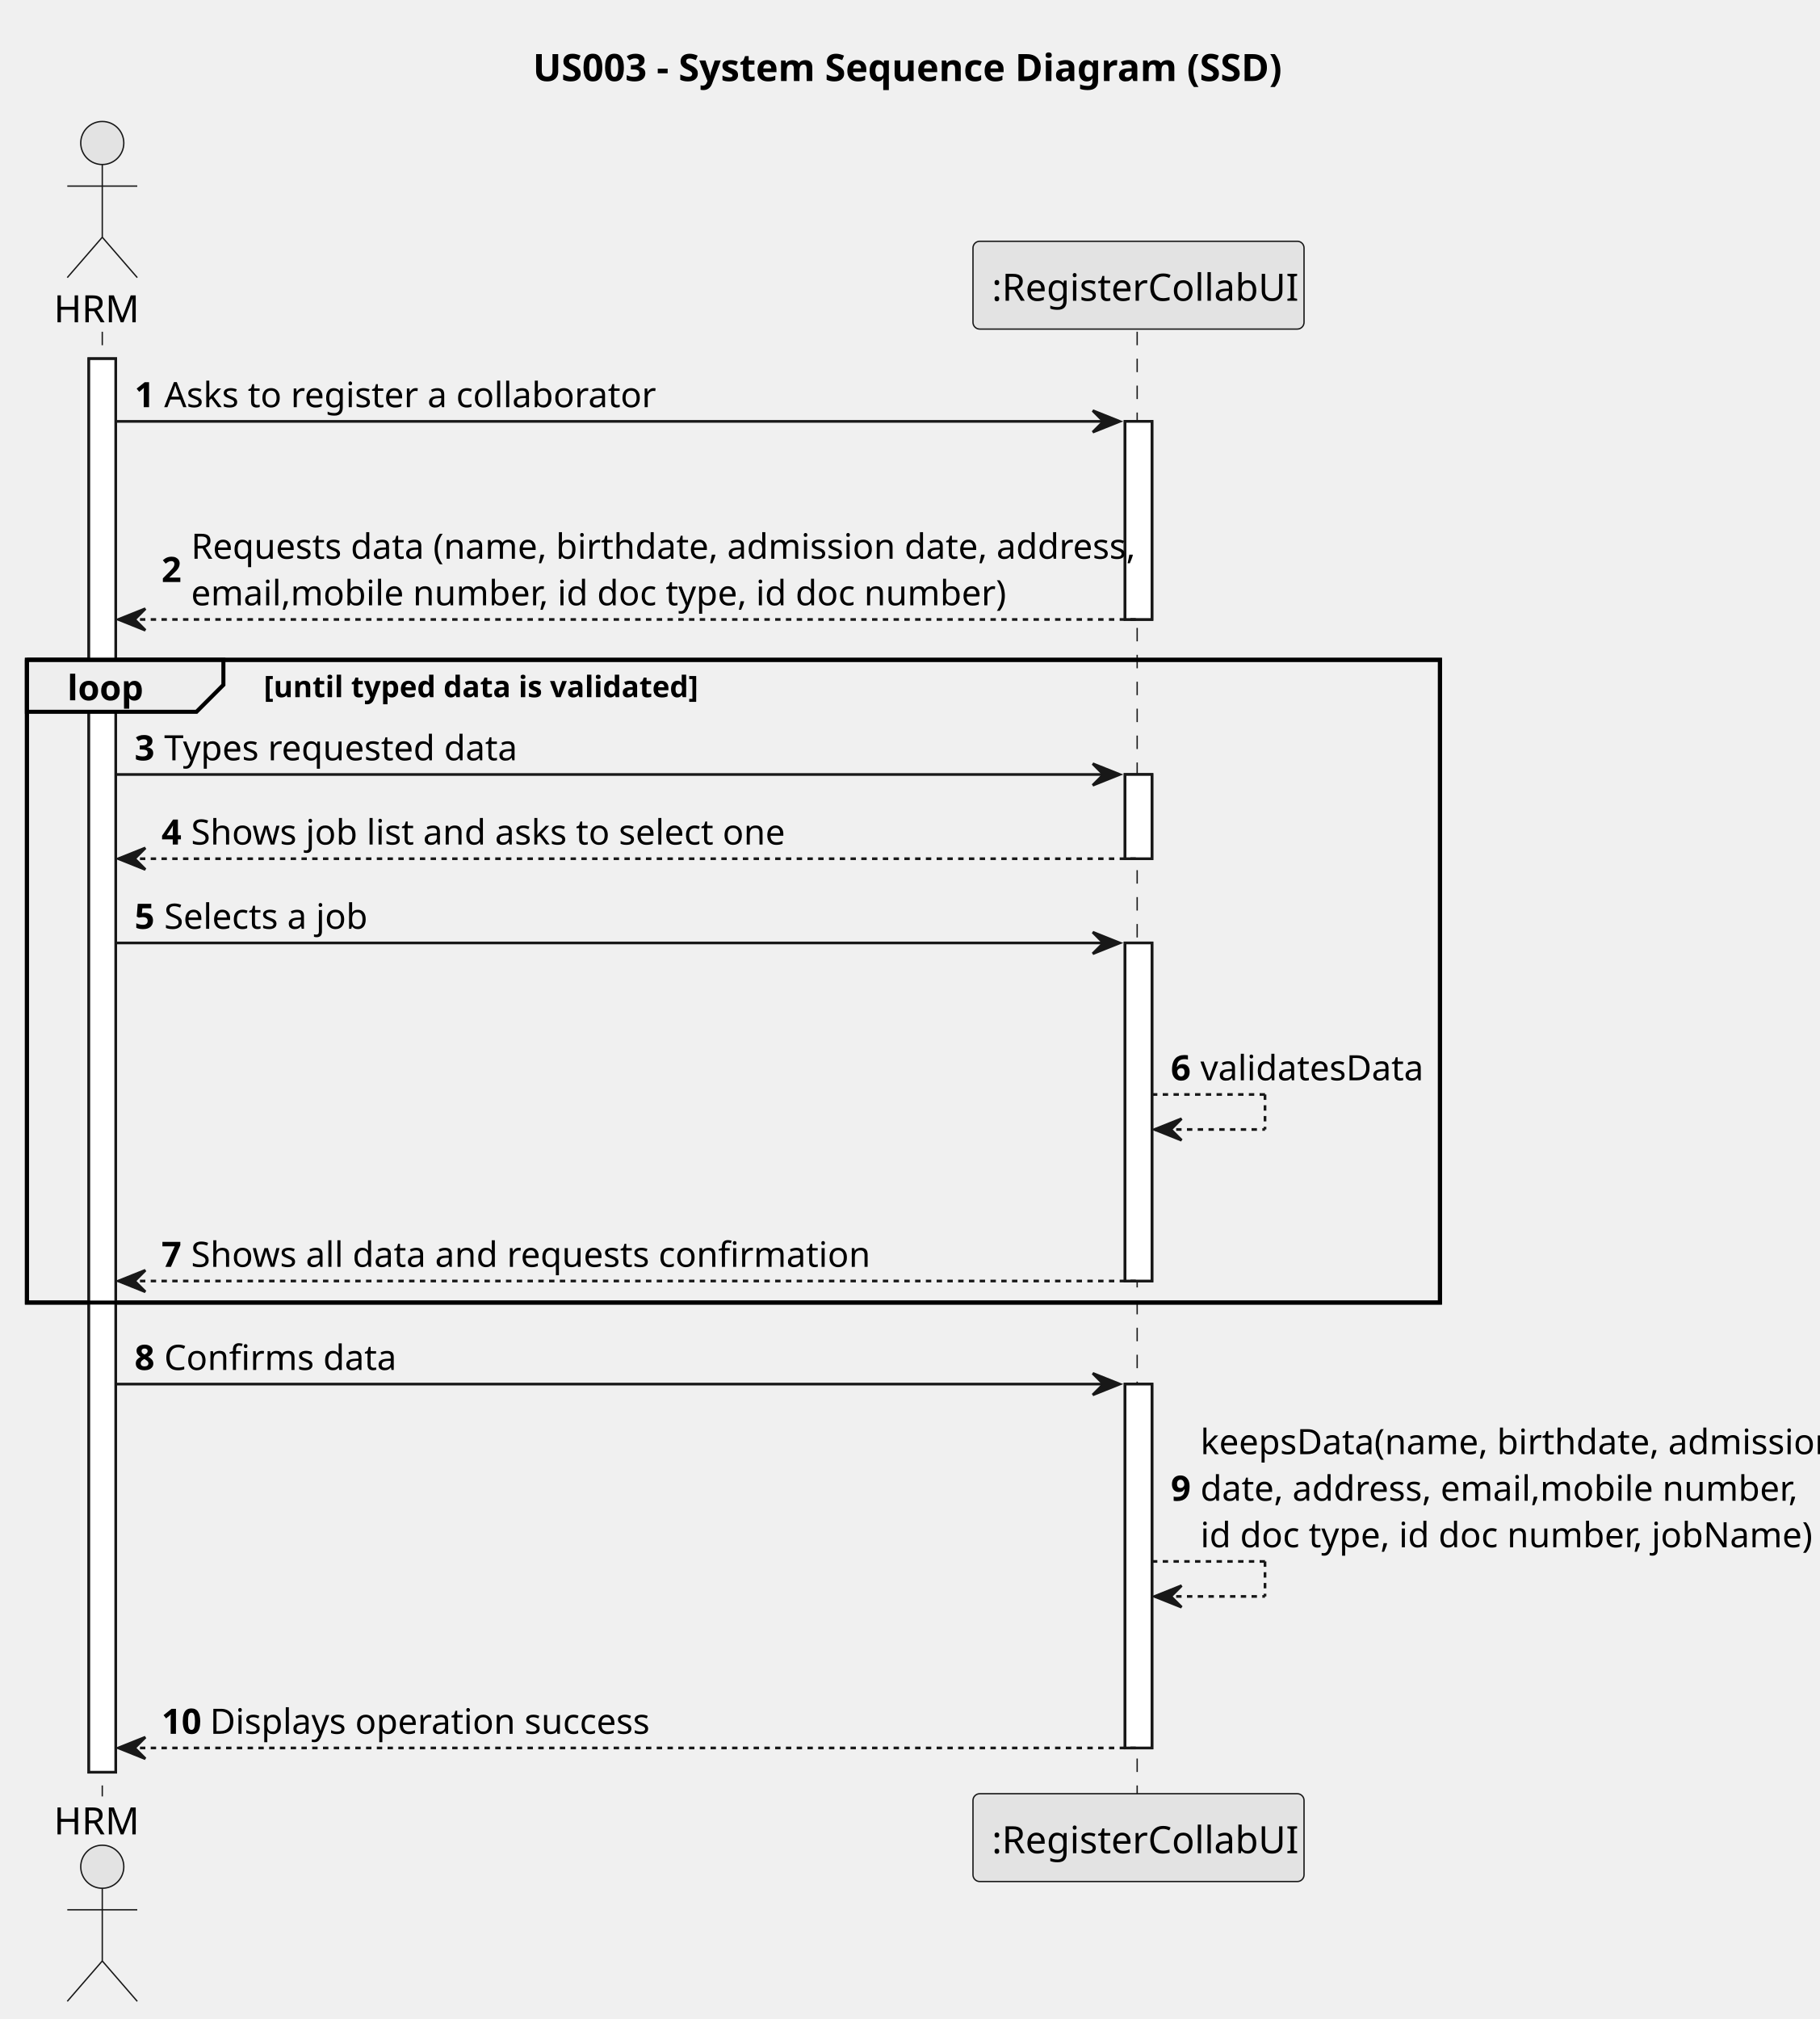
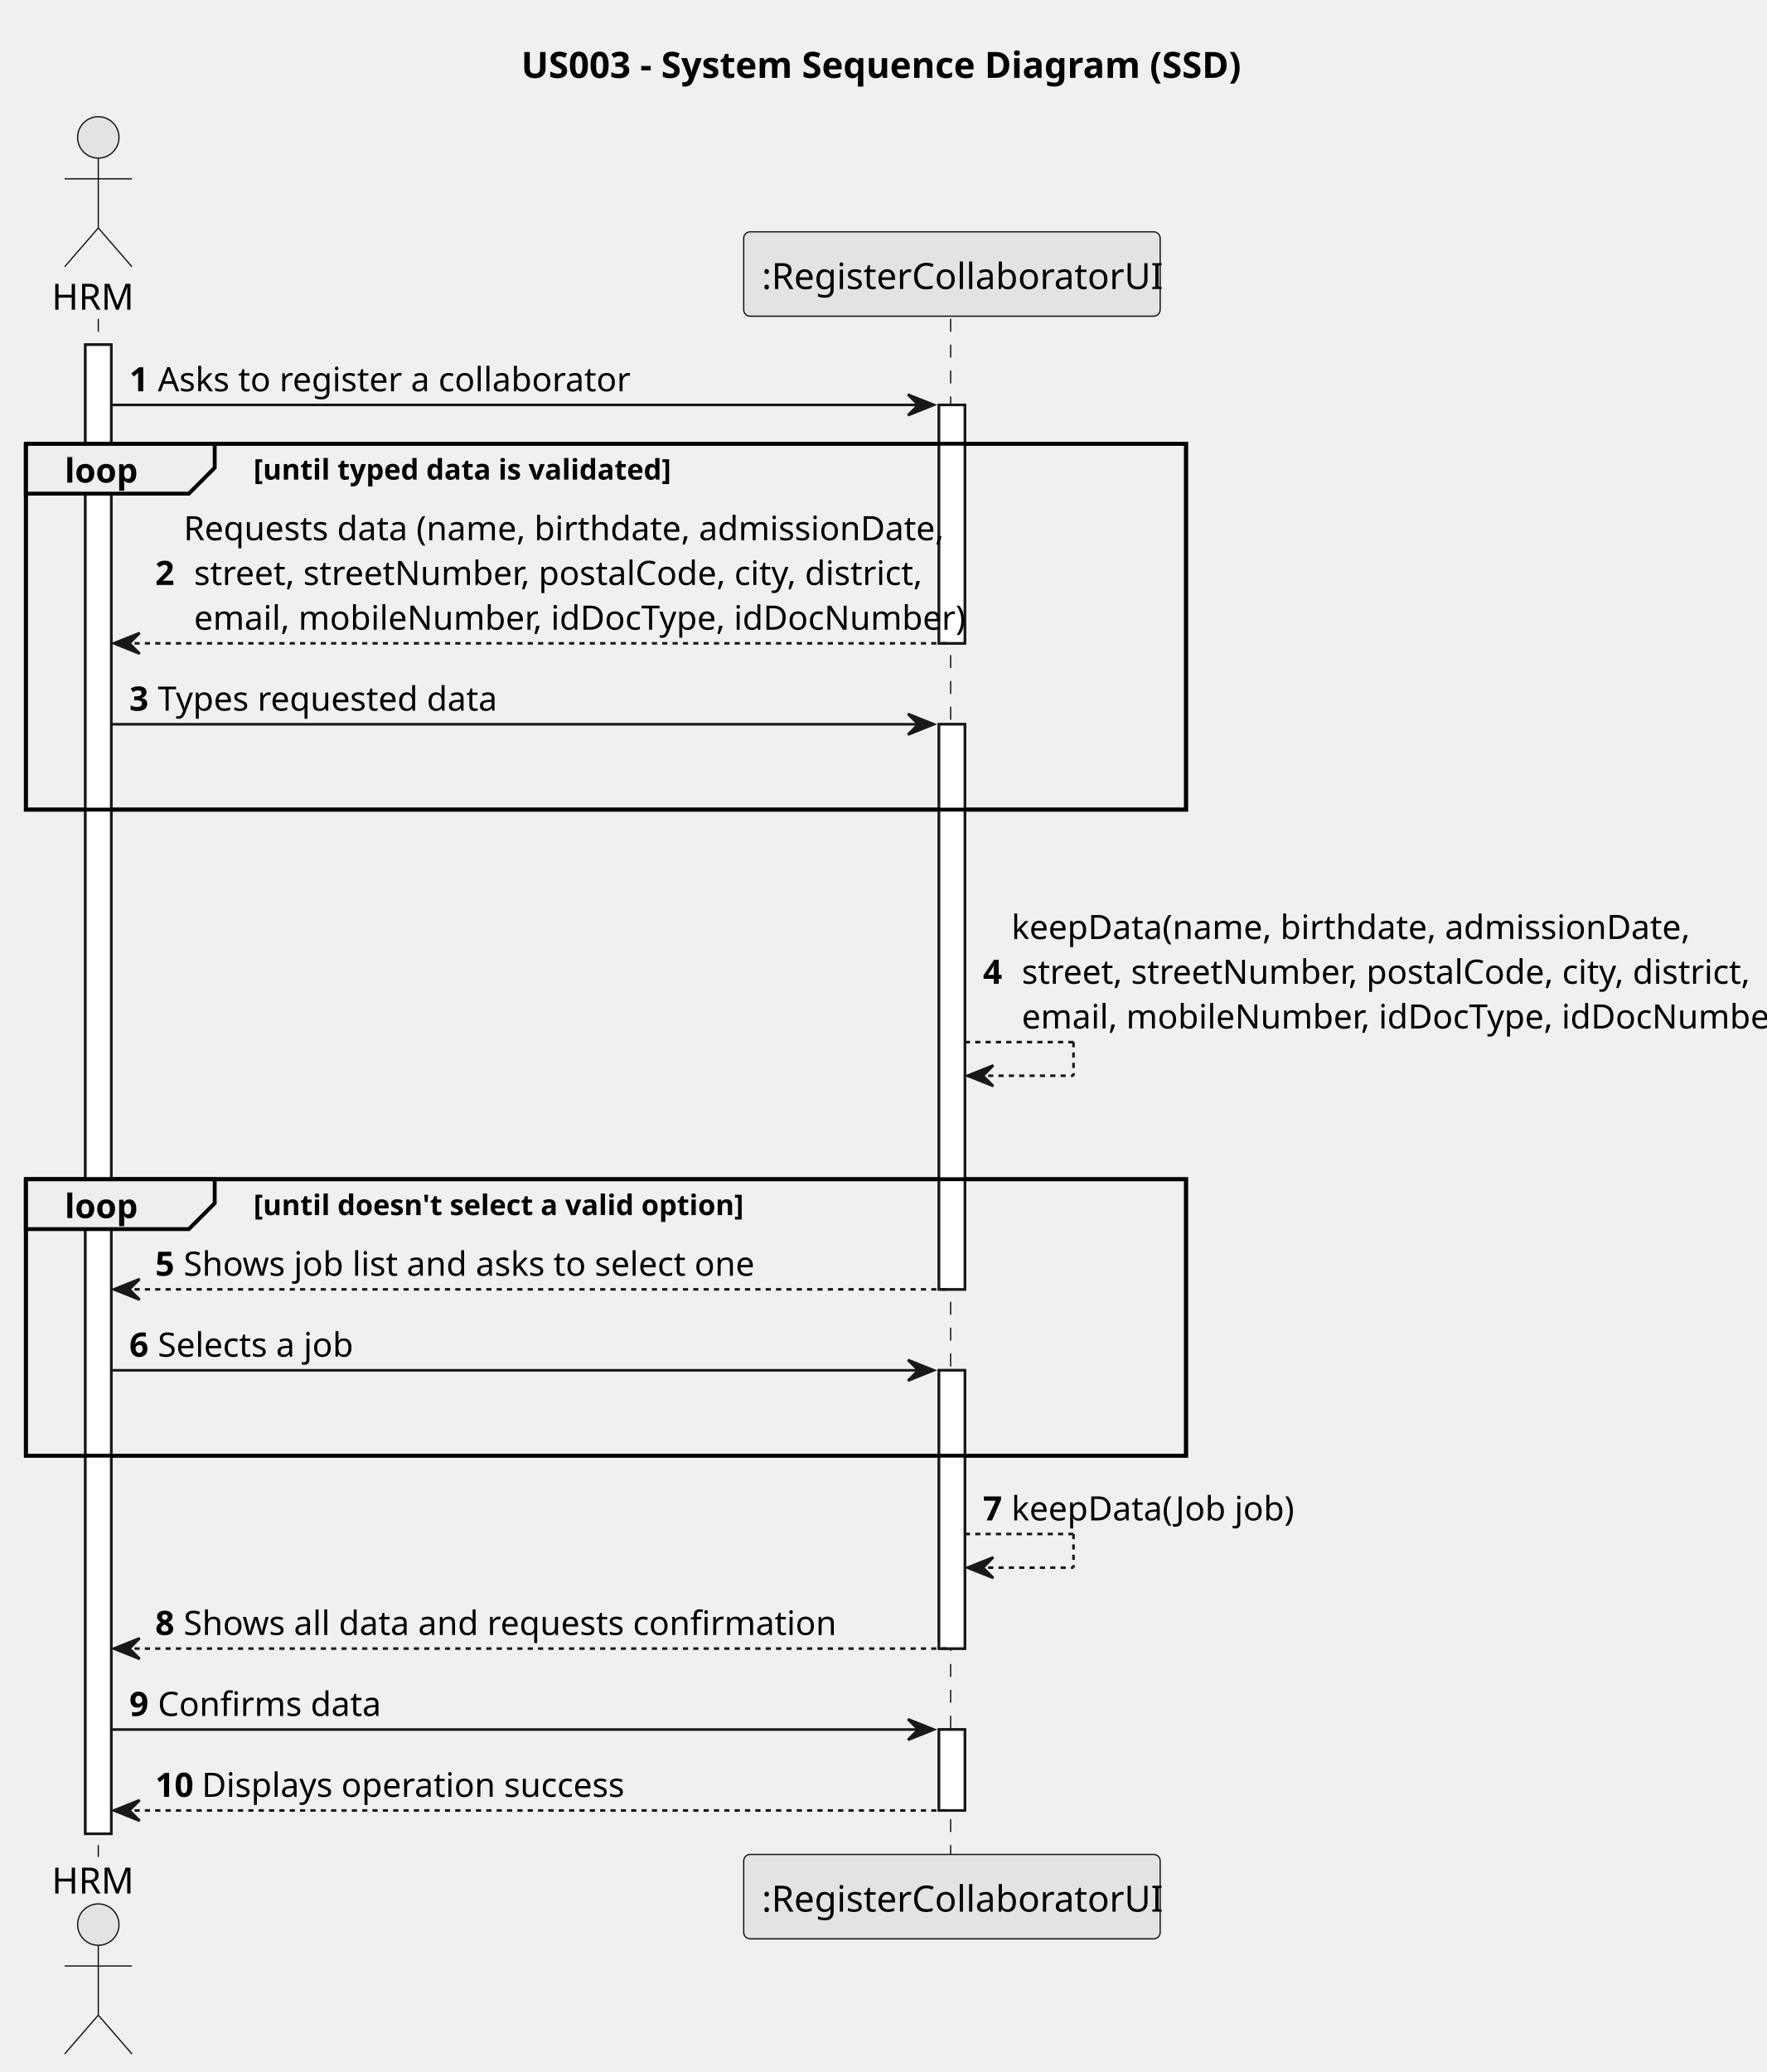
- <svg xmlns="http://www.w3.org/2000/svg" contentStyleType="text/css" height="750px" preserveAspectRatio="none" style="width:676px;height:750px;background:#FFFFFF;" version="1.1" viewBox="0 0 676 750" width="676px" zoomAndPan="magnify">
+ <svg xmlns="http://www.w3.org/2000/svg" contentStyleType="text/css" height="801px" preserveAspectRatio="none" style="width:683px;height:801px;background:#FFFFFF;" version="1.1" viewBox="0 0 683 801" width="683px" zoomAndPan="magnify">
  <defs />
  <g>
-     <text fill="#000000" font-family="sans-serif" font-size="14" font-weight="bold" lengthAdjust="spacing" textLength="284" x="198" y="30.107">US003 - System Sequence Diagram (SSD)</text>
-     <rect fill="#FFFFFF" height="525.074" style="stroke:#181818;stroke-width:1.0;" width="10" x="33" y="133.242" />
-     <rect fill="#FFFFFF" height="73.582" style="stroke:#181818;stroke-width:1.0;" width="10" x="418" y="156.533" />
-     <rect fill="#FFFFFF" height="31.291" style="stroke:#181818;stroke-width:1.0;" width="10" x="418" y="287.697" />
-     <rect fill="#FFFFFF" height="125.582" style="stroke:#181818;stroke-width:1.0;" width="10" x="418" y="350.279" />
-     <rect fill="#FFFFFF" height="135.164" style="stroke:#181818;stroke-width:1.0;" width="10" x="418" y="514.152" />
-     <rect fill="none" height="238.746" style="stroke:#000000;stroke-width:1.5;" width="525" x="10" y="245.115" />
-     <line style="stroke:#181818;stroke-width:0.5;stroke-dasharray:5.0,5.0;" x1="38" x2="38" y1="123.242" y2="667.316" />
-     <line style="stroke:#181818;stroke-width:0.5;stroke-dasharray:5.0,5.0;" x1="422.5" x2="422.5" y1="123.242" y2="667.316" />
+     <text fill="#000000" font-family="sans-serif" font-size="14" font-weight="bold" lengthAdjust="spacing" textLength="284" x="201.5" y="30.107">US003 - System Sequence Diagram (SSD)</text>
+     <rect fill="#FFFFFF" height="575.656" style="stroke:#181818;stroke-width:1.0;" width="10" x="33" y="133.242" />
+     <rect fill="#FFFFFF" height="92.164" style="stroke:#181818;stroke-width:1.0;" width="10" x="363" y="156.533" />
+     <rect fill="#FFFFFF" height="218.455" style="stroke:#181818;stroke-width:1.0;" width="10" x="363" y="279.988" />
+     <rect fill="#FFFFFF" height="107.582" style="stroke:#181818;stroke-width:1.0;" width="10" x="363" y="529.734" />
+     <rect fill="#FFFFFF" height="31.291" style="stroke:#181818;stroke-width:1.0;" width="10" x="363" y="668.607" />
+     <rect fill="none" height="141.455" style="stroke:#000000;stroke-width:1.5;" width="448.5" x="10" y="171.533" />
+     <rect fill="none" height="106.873" style="stroke:#000000;stroke-width:1.5;" width="448.5" x="10" y="455.861" />
+     <line style="stroke:#181818;stroke-width:0.5;stroke-dasharray:5.0,5.0;" x1="38" x2="38" y1="123.242" y2="717.898" />
+     <line style="stroke:#181818;stroke-width:0.5;stroke-dasharray:5.0,5.0;" x1="367.5" x2="367.5" y1="123.242" y2="717.898" />
    <text fill="#000000" font-family="sans-serif" font-size="14" lengthAdjust="spacing" textLength="30" x="20" y="119.728">HRM</text>
    <ellipse cx="38" cy="53.121" fill="#E3E3E3" rx="8" ry="8" style="stroke:#181818;stroke-width:0.5;" />
    <path d="M38,61.121 L38,88.121 M25,69.121 L51,69.121 M38,88.121 L25,103.121 M38,88.121 L51,103.121 " fill="none" style="stroke:#181818;stroke-width:0.5;" />
-     <text fill="#000000" font-family="sans-serif" font-size="14" lengthAdjust="spacing" textLength="30" x="20" y="681.424">HRM</text>
-     <ellipse cx="38" cy="693.438" fill="#E3E3E3" rx="8" ry="8" style="stroke:#181818;stroke-width:0.5;" />
-     <path d="M38,701.438 L38,728.438 M25,709.438 L51,709.438 M38,728.438 L25,743.438 M38,728.438 L51,743.438 " fill="none" style="stroke:#181818;stroke-width:0.5;" />
-     <rect fill="#E3E3E3" height="32.621" rx="2.5" ry="2.5" style="stroke:#181818;stroke-width:0.5;" width="123" x="361.5" y="89.621" />
-     <text fill="#000000" font-family="sans-serif" font-size="14" lengthAdjust="spacing" textLength="109" x="368.5" y="111.728">:RegisterCollabUI</text>
-     <rect fill="#E3E3E3" height="32.621" rx="2.5" ry="2.5" style="stroke:#181818;stroke-width:0.5;" width="123" x="361.5" y="666.316" />
-     <text fill="#000000" font-family="sans-serif" font-size="14" lengthAdjust="spacing" textLength="109" x="368.5" y="688.424">:RegisterCollabUI</text>
-     <rect fill="#FFFFFF" height="525.074" style="stroke:#181818;stroke-width:1.0;" width="10" x="33" y="133.242" />
-     <rect fill="#FFFFFF" height="73.582" style="stroke:#181818;stroke-width:1.0;" width="10" x="418" y="156.533" />
-     <rect fill="#FFFFFF" height="31.291" style="stroke:#181818;stroke-width:1.0;" width="10" x="418" y="287.697" />
-     <rect fill="#FFFFFF" height="125.582" style="stroke:#181818;stroke-width:1.0;" width="10" x="418" y="350.279" />
-     <rect fill="#FFFFFF" height="135.164" style="stroke:#181818;stroke-width:1.0;" width="10" x="418" y="514.152" />
-     <polygon fill="#181818" points="406,152.533,416,156.533,406,160.533,410,156.533" style="stroke:#181818;stroke-width:1.0;" />
-     <line style="stroke:#181818;stroke-width:1.0;" x1="43" x2="412" y1="156.533" y2="156.533" />
+     <text fill="#000000" font-family="sans-serif" font-size="14" lengthAdjust="spacing" textLength="30" x="20" y="732.006">HRM</text>
+     <ellipse cx="38" cy="744.019" fill="#E3E3E3" rx="8" ry="8" style="stroke:#181818;stroke-width:0.5;" />
+     <path d="M38,752.019 L38,779.019 M25,760.019 L51,760.019 M38,779.019 L25,794.019 M38,779.019 L51,794.019 " fill="none" style="stroke:#181818;stroke-width:0.5;" />
+     <rect fill="#E3E3E3" height="32.621" rx="2.5" ry="2.5" style="stroke:#181818;stroke-width:0.5;" width="161" x="287.5" y="89.621" />
+     <text fill="#000000" font-family="sans-serif" font-size="14" lengthAdjust="spacing" textLength="147" x="294.5" y="111.728">:RegisterCollaboratorUI</text>
+     <rect fill="#E3E3E3" height="32.621" rx="2.5" ry="2.5" style="stroke:#181818;stroke-width:0.5;" width="161" x="287.5" y="716.898" />
+     <text fill="#000000" font-family="sans-serif" font-size="14" lengthAdjust="spacing" textLength="147" x="294.5" y="739.006">:RegisterCollaboratorUI</text>
+     <rect fill="#FFFFFF" height="575.656" style="stroke:#181818;stroke-width:1.0;" width="10" x="33" y="133.242" />
+     <rect fill="#FFFFFF" height="92.164" style="stroke:#181818;stroke-width:1.0;" width="10" x="363" y="156.533" />
+     <rect fill="#FFFFFF" height="218.455" style="stroke:#181818;stroke-width:1.0;" width="10" x="363" y="279.988" />
+     <rect fill="#FFFFFF" height="107.582" style="stroke:#181818;stroke-width:1.0;" width="10" x="363" y="529.734" />
+     <rect fill="#FFFFFF" height="31.291" style="stroke:#181818;stroke-width:1.0;" width="10" x="363" y="668.607" />
+     <polygon fill="#181818" points="351,152.533,361,156.533,351,160.533,355,156.533" style="stroke:#181818;stroke-width:1.0;" />
+     <line style="stroke:#181818;stroke-width:1.0;" x1="43" x2="357" y1="156.533" y2="156.533" />
    <text fill="#000000" font-family="sans-serif" font-size="13" font-weight="bold" lengthAdjust="spacing" textLength="7" x="50" y="151.27">1</text>
    <text fill="#000000" font-family="sans-serif" font-size="13" lengthAdjust="spacing" textLength="174" x="61" y="151.27">Asks to register a collaborator</text>
-     <polygon fill="#181818" points="54,226.115,44,230.115,54,234.115,50,230.115" style="stroke:#181818;stroke-width:1.0;" />
-     <line style="stroke:#181818;stroke-width:1.0;stroke-dasharray:2.0,2.0;" x1="48" x2="422" y1="230.115" y2="230.115" />
-     <text fill="#000000" font-family="sans-serif" font-size="13" font-weight="bold" lengthAdjust="spacing" textLength="7" x="60" y="216.207">2</text>
-     <text fill="#000000" font-family="sans-serif" font-size="13" lengthAdjust="spacing" textLength="336" x="71" y="207.561">Requests data (name, birthdate, admission date, address,</text>
-     <text fill="#000000" font-family="sans-serif" font-size="13" lengthAdjust="spacing" textLength="286" x="71" y="224.852">email,mobile number, id doc type, id doc number)</text>
-     <path d="M10,245.115 L83,245.115 L83,254.406 L73,264.406 L10,264.406 L10,245.115 " fill="#EEEEEE" style="stroke:#000000;stroke-width:1.5;" />
-     <rect fill="none" height="238.746" style="stroke:#000000;stroke-width:1.5;" width="525" x="10" y="245.115" />
-     <text fill="#000000" font-family="sans-serif" font-size="13" font-weight="bold" lengthAdjust="spacing" textLength="28" x="25" y="260.144">loop</text>
-     <text fill="#000000" font-family="sans-serif" font-size="11" font-weight="bold" lengthAdjust="spacing" textLength="157" x="98" y="258.985">[until typed data is validated]</text>
-     <polygon fill="#181818" points="406,283.697,416,287.697,406,291.697,410,287.697" style="stroke:#181818;stroke-width:1.0;" />
-     <line style="stroke:#181818;stroke-width:1.0;" x1="43" x2="412" y1="287.697" y2="287.697" />
-     <text fill="#000000" font-family="sans-serif" font-size="13" font-weight="bold" lengthAdjust="spacing" textLength="7" x="50" y="282.435">3</text>
-     <text fill="#000000" font-family="sans-serif" font-size="13" lengthAdjust="spacing" textLength="125" x="61" y="282.435">Types requested data</text>
-     <polygon fill="#181818" points="54,314.988,44,318.988,54,322.988,50,318.988" style="stroke:#181818;stroke-width:1.0;" />
-     <line style="stroke:#181818;stroke-width:1.0;stroke-dasharray:2.0,2.0;" x1="48" x2="422" y1="318.988" y2="318.988" />
-     <text fill="#000000" font-family="sans-serif" font-size="13" font-weight="bold" lengthAdjust="spacing" textLength="7" x="60" y="313.726">4</text>
-     <text fill="#000000" font-family="sans-serif" font-size="13" lengthAdjust="spacing" textLength="217" x="71" y="313.726">Shows job list and asks to select one</text>
-     <polygon fill="#181818" points="406,346.279,416,350.279,406,354.279,410,350.279" style="stroke:#181818;stroke-width:1.0;" />
-     <line style="stroke:#181818;stroke-width:1.0;" x1="43" x2="412" y1="350.279" y2="350.279" />
-     <text fill="#000000" font-family="sans-serif" font-size="13" font-weight="bold" lengthAdjust="spacing" textLength="7" x="50" y="345.017">5</text>
-     <text fill="#000000" font-family="sans-serif" font-size="13" lengthAdjust="spacing" textLength="76" x="61" y="345.017">Selects a job</text>
-     <line style="stroke:#181818;stroke-width:1.0;stroke-dasharray:2.0,2.0;" x1="428" x2="470" y1="406.57" y2="406.57" />
-     <line style="stroke:#181818;stroke-width:1.0;stroke-dasharray:2.0,2.0;" x1="470" x2="470" y1="406.57" y2="419.57" />
-     <line style="stroke:#181818;stroke-width:1.0;stroke-dasharray:2.0,2.0;" x1="429" x2="470" y1="419.57" y2="419.57" />
-     <polygon fill="#181818" points="439,415.57,429,419.57,439,423.57,435,419.57" style="stroke:#181818;stroke-width:1.0;" />
-     <text fill="#000000" font-family="sans-serif" font-size="13" font-weight="bold" lengthAdjust="spacing" textLength="7" x="435" y="401.308">6</text>
-     <text fill="#000000" font-family="sans-serif" font-size="13" lengthAdjust="spacing" textLength="77" x="446" y="401.308">validatesData</text>
-     <polygon fill="#181818" points="54,471.861,44,475.861,54,479.861,50,475.861" style="stroke:#181818;stroke-width:1.0;" />
-     <line style="stroke:#181818;stroke-width:1.0;stroke-dasharray:2.0,2.0;" x1="48" x2="422" y1="475.861" y2="475.861" />
-     <text fill="#000000" font-family="sans-serif" font-size="13" font-weight="bold" lengthAdjust="spacing" textLength="7" x="60" y="470.599">7</text>
-     <text fill="#000000" font-family="sans-serif" font-size="13" lengthAdjust="spacing" textLength="238" x="71" y="470.599">Shows all data and requests confirmation</text>
-     <polygon fill="#181818" points="406,510.152,416,514.152,406,518.152,410,514.152" style="stroke:#181818;stroke-width:1.0;" />
-     <line style="stroke:#181818;stroke-width:1.0;" x1="43" x2="412" y1="514.152" y2="514.152" />
-     <text fill="#000000" font-family="sans-serif" font-size="13" font-weight="bold" lengthAdjust="spacing" textLength="7" x="50" y="508.89">8</text>
-     <text fill="#000000" font-family="sans-serif" font-size="13" lengthAdjust="spacing" textLength="80" x="61" y="508.89">Confirms data</text>
-     <line style="stroke:#181818;stroke-width:1.0;stroke-dasharray:2.0,2.0;" x1="428" x2="470" y1="580.025" y2="580.025" />
-     <line style="stroke:#181818;stroke-width:1.0;stroke-dasharray:2.0,2.0;" x1="470" x2="470" y1="580.025" y2="593.025" />
-     <line style="stroke:#181818;stroke-width:1.0;stroke-dasharray:2.0,2.0;" x1="429" x2="470" y1="593.025" y2="593.025" />
-     <polygon fill="#181818" points="439,589.025,429,593.025,439,597.025,435,593.025" style="stroke:#181818;stroke-width:1.0;" />
-     <text fill="#000000" font-family="sans-serif" font-size="13" font-weight="bold" lengthAdjust="spacing" textLength="7" x="435" y="557.472">9</text>
-     <text fill="#000000" font-family="sans-serif" font-size="13" lengthAdjust="spacing" textLength="223" x="446" y="540.181">keepsData(name, birthdate, admission</text>
-     <text fill="#000000" font-family="sans-serif" font-size="13" lengthAdjust="spacing" textLength="211" x="446" y="557.472">date, address, email,mobile number,</text>
-     <text fill="#000000" font-family="sans-serif" font-size="13" lengthAdjust="spacing" textLength="217" x="446" y="574.763">id doc type, id doc number, jobName)</text>
-     <polygon fill="#181818" points="54,645.316,44,649.316,54,653.316,50,649.316" style="stroke:#181818;stroke-width:1.0;" />
-     <line style="stroke:#181818;stroke-width:1.0;stroke-dasharray:2.0,2.0;" x1="48" x2="422" y1="649.316" y2="649.316" />
-     <text fill="#000000" font-family="sans-serif" font-size="13" font-weight="bold" lengthAdjust="spacing" textLength="14" x="60" y="644.054">10</text>
-     <text fill="#000000" font-family="sans-serif" font-size="13" lengthAdjust="spacing" textLength="160" x="78" y="644.054">Displays operation success</text>
+     <path d="M10,171.533 L83,171.533 L83,180.824 L73,190.824 L10,190.824 L10,171.533 " fill="#EEEEEE" style="stroke:#000000;stroke-width:1.5;" />
+     <rect fill="none" height="141.455" style="stroke:#000000;stroke-width:1.5;" width="448.5" x="10" y="171.533" />
+     <text fill="#000000" font-family="sans-serif" font-size="13" font-weight="bold" lengthAdjust="spacing" textLength="28" x="25" y="186.561">loop</text>
+     <text fill="#000000" font-family="sans-serif" font-size="11" font-weight="bold" lengthAdjust="spacing" textLength="157" x="98" y="185.403">[until typed data is validated]</text>
+     <polygon fill="#181818" points="54,244.697,44,248.697,54,252.697,50,248.697" style="stroke:#181818;stroke-width:1.0;" />
+     <line style="stroke:#181818;stroke-width:1.0;stroke-dasharray:2.0,2.0;" x1="48" x2="367" y1="248.697" y2="248.697" />
+     <text fill="#000000" font-family="sans-serif" font-size="13" font-weight="bold" lengthAdjust="spacing" textLength="7" x="60" y="226.144">2</text>
+     <text fill="#000000" font-family="sans-serif" font-size="13" lengthAdjust="spacing" textLength="280" x="71" y="208.852">Requests data (name, birthdate, admissionDate,</text>
+     <text fill="#000000" font-family="sans-serif" font-size="13" lengthAdjust="spacing" textLength="272" x="75" y="226.144">street, streetNumber, postalCode, city, district,</text>
+     <text fill="#000000" font-family="sans-serif" font-size="13" lengthAdjust="spacing" textLength="281" x="75" y="243.435">email, mobileNumber, idDocType, idDocNumber)</text>
+     <polygon fill="#181818" points="351,275.988,361,279.988,351,283.988,355,279.988" style="stroke:#181818;stroke-width:1.0;" />
+     <line style="stroke:#181818;stroke-width:1.0;" x1="43" x2="357" y1="279.988" y2="279.988" />
+     <text fill="#000000" font-family="sans-serif" font-size="13" font-weight="bold" lengthAdjust="spacing" textLength="7" x="50" y="274.726">3</text>
+     <text fill="#000000" font-family="sans-serif" font-size="13" lengthAdjust="spacing" textLength="125" x="61" y="274.726">Types requested data</text>
+     <line style="stroke:#181818;stroke-width:1.0;stroke-dasharray:2.0,2.0;" x1="373" x2="415" y1="402.861" y2="402.861" />
+     <line style="stroke:#181818;stroke-width:1.0;stroke-dasharray:2.0,2.0;" x1="415" x2="415" y1="402.861" y2="415.861" />
+     <line style="stroke:#181818;stroke-width:1.0;stroke-dasharray:2.0,2.0;" x1="374" x2="415" y1="415.861" y2="415.861" />
+     <polygon fill="#181818" points="384,411.861,374,415.861,384,419.861,380,415.861" style="stroke:#181818;stroke-width:1.0;" />
+     <text fill="#000000" font-family="sans-serif" font-size="13" font-weight="bold" lengthAdjust="spacing" textLength="7" x="380" y="380.308">4</text>
+     <text fill="#000000" font-family="sans-serif" font-size="13" lengthAdjust="spacing" textLength="247" x="391" y="363.017">keepData(name, birthdate, admissionDate,</text>
+     <text fill="#000000" font-family="sans-serif" font-size="13" lengthAdjust="spacing" textLength="272" x="395" y="380.308">street, streetNumber, postalCode, city, district,</text>
+     <text fill="#000000" font-family="sans-serif" font-size="13" lengthAdjust="spacing" textLength="281" x="395" y="397.599">email, mobileNumber, idDocType, idDocNumber)</text>
+     <path d="M10,455.861 L83,455.861 L83,465.152 L73,475.152 L10,475.152 L10,455.861 " fill="#EEEEEE" style="stroke:#000000;stroke-width:1.5;" />
+     <rect fill="none" height="106.873" style="stroke:#000000;stroke-width:1.5;" width="448.5" x="10" y="455.861" />
+     <text fill="#000000" font-family="sans-serif" font-size="13" font-weight="bold" lengthAdjust="spacing" textLength="28" x="25" y="470.89">loop</text>
+     <text fill="#000000" font-family="sans-serif" font-size="11" font-weight="bold" lengthAdjust="spacing" textLength="189" x="98" y="469.731">[until doesn't select a valid option]</text>
+     <polygon fill="#181818" points="54,494.443,44,498.443,54,502.443,50,498.443" style="stroke:#181818;stroke-width:1.0;" />
+     <line style="stroke:#181818;stroke-width:1.0;stroke-dasharray:2.0,2.0;" x1="48" x2="367" y1="498.443" y2="498.443" />
+     <text fill="#000000" font-family="sans-serif" font-size="13" font-weight="bold" lengthAdjust="spacing" textLength="7" x="60" y="493.181">5</text>
+     <text fill="#000000" font-family="sans-serif" font-size="13" lengthAdjust="spacing" textLength="217" x="71" y="493.181">Shows job list and asks to select one</text>
+     <polygon fill="#181818" points="351,525.734,361,529.734,351,533.734,355,529.734" style="stroke:#181818;stroke-width:1.0;" />
+     <line style="stroke:#181818;stroke-width:1.0;" x1="43" x2="357" y1="529.734" y2="529.734" />
+     <text fill="#000000" font-family="sans-serif" font-size="13" font-weight="bold" lengthAdjust="spacing" textLength="7" x="50" y="524.472">6</text>
+     <text fill="#000000" font-family="sans-serif" font-size="13" lengthAdjust="spacing" textLength="76" x="61" y="524.472">Selects a job</text>
+     <line style="stroke:#181818;stroke-width:1.0;stroke-dasharray:2.0,2.0;" x1="373" x2="415" y1="593.025" y2="593.025" />
+     <line style="stroke:#181818;stroke-width:1.0;stroke-dasharray:2.0,2.0;" x1="415" x2="415" y1="593.025" y2="606.025" />
+     <line style="stroke:#181818;stroke-width:1.0;stroke-dasharray:2.0,2.0;" x1="374" x2="415" y1="606.025" y2="606.025" />
+     <polygon fill="#181818" points="384,602.025,374,606.025,384,610.025,380,606.025" style="stroke:#181818;stroke-width:1.0;" />
+     <text fill="#000000" font-family="sans-serif" font-size="13" font-weight="bold" lengthAdjust="spacing" textLength="7" x="380" y="587.763">7</text>
+     <text fill="#000000" font-family="sans-serif" font-size="13" lengthAdjust="spacing" textLength="104" x="391" y="587.763">keepData(Job job)</text>
+     <polygon fill="#181818" points="54,633.316,44,637.316,54,641.316,50,637.316" style="stroke:#181818;stroke-width:1.0;" />
+     <line style="stroke:#181818;stroke-width:1.0;stroke-dasharray:2.0,2.0;" x1="48" x2="367" y1="637.316" y2="637.316" />
+     <text fill="#000000" font-family="sans-serif" font-size="13" font-weight="bold" lengthAdjust="spacing" textLength="7" x="60" y="632.054">8</text>
+     <text fill="#000000" font-family="sans-serif" font-size="13" lengthAdjust="spacing" textLength="238" x="71" y="632.054">Shows all data and requests confirmation</text>
+     <polygon fill="#181818" points="351,664.607,361,668.607,351,672.607,355,668.607" style="stroke:#181818;stroke-width:1.0;" />
+     <line style="stroke:#181818;stroke-width:1.0;" x1="43" x2="357" y1="668.607" y2="668.607" />
+     <text fill="#000000" font-family="sans-serif" font-size="13" font-weight="bold" lengthAdjust="spacing" textLength="7" x="50" y="663.345">9</text>
+     <text fill="#000000" font-family="sans-serif" font-size="13" lengthAdjust="spacing" textLength="80" x="61" y="663.345">Confirms data</text>
+     <polygon fill="#181818" points="54,695.898,44,699.898,54,703.898,50,699.898" style="stroke:#181818;stroke-width:1.0;" />
+     <line style="stroke:#181818;stroke-width:1.0;stroke-dasharray:2.0,2.0;" x1="48" x2="367" y1="699.898" y2="699.898" />
+     <text fill="#000000" font-family="sans-serif" font-size="13" font-weight="bold" lengthAdjust="spacing" textLength="14" x="60" y="694.636">10</text>
+     <text fill="#000000" font-family="sans-serif" font-size="13" lengthAdjust="spacing" textLength="160" x="78" y="694.636">Displays operation success</text>
  </g>
</svg>
